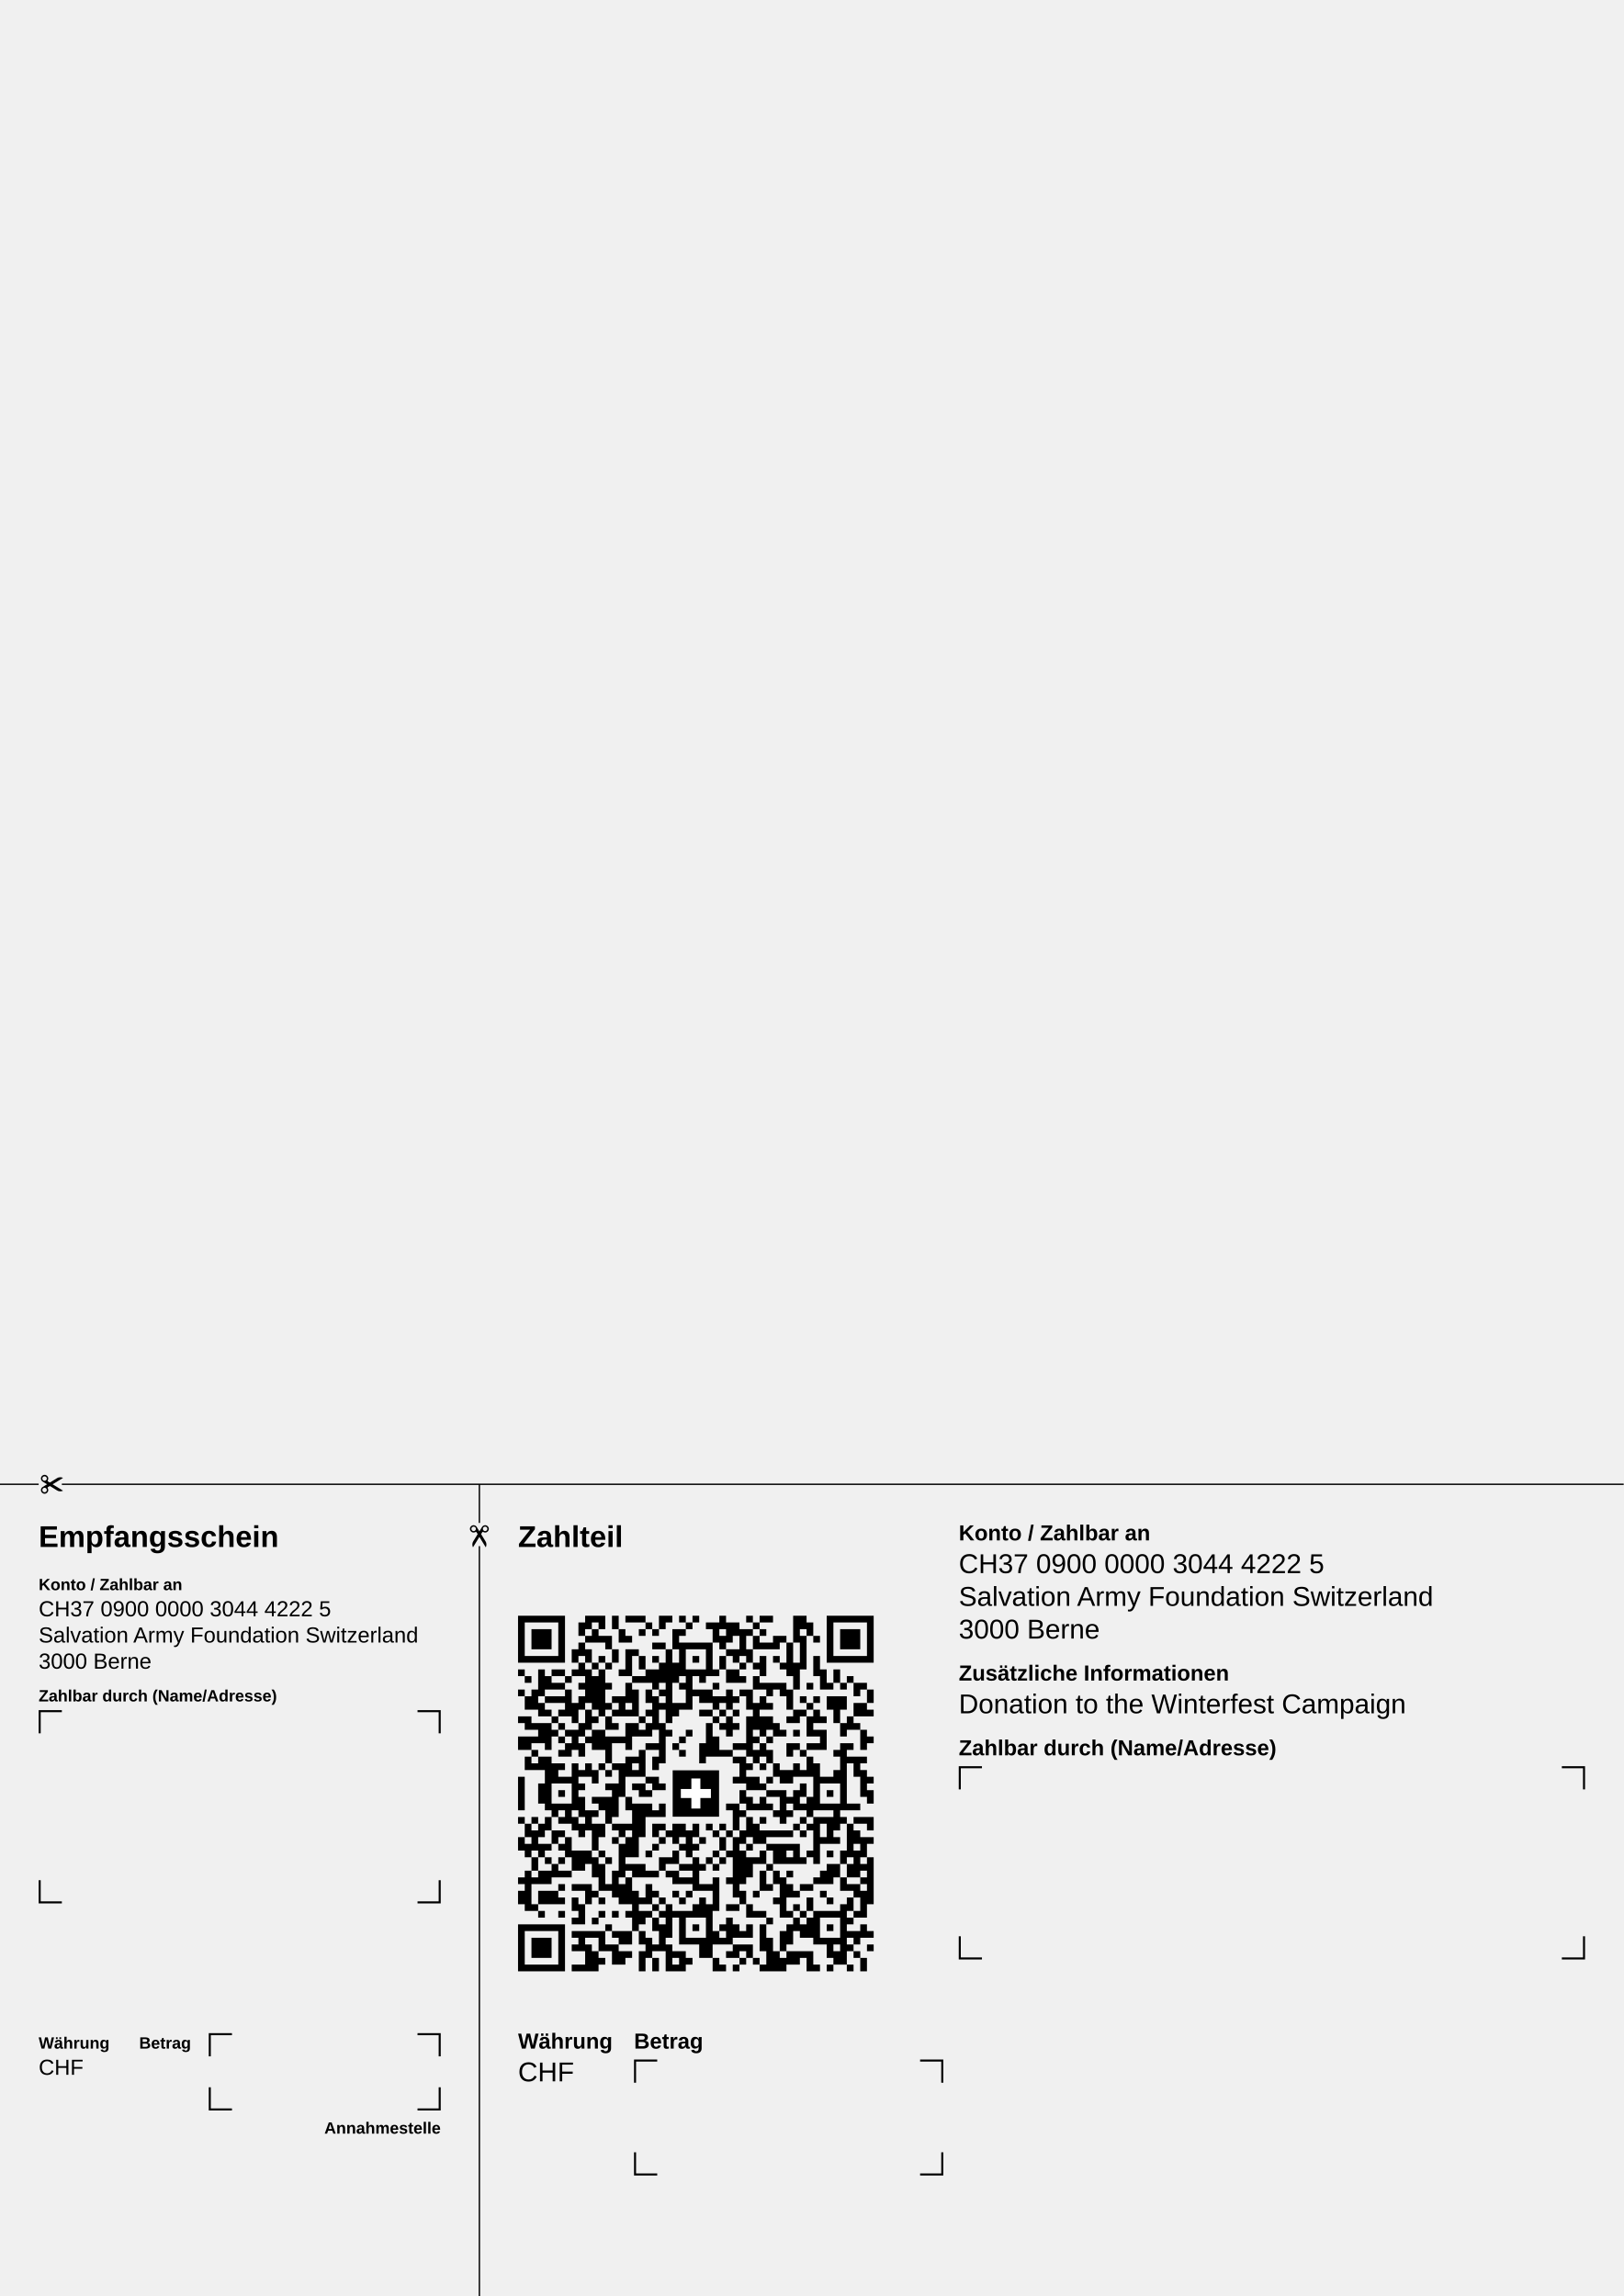
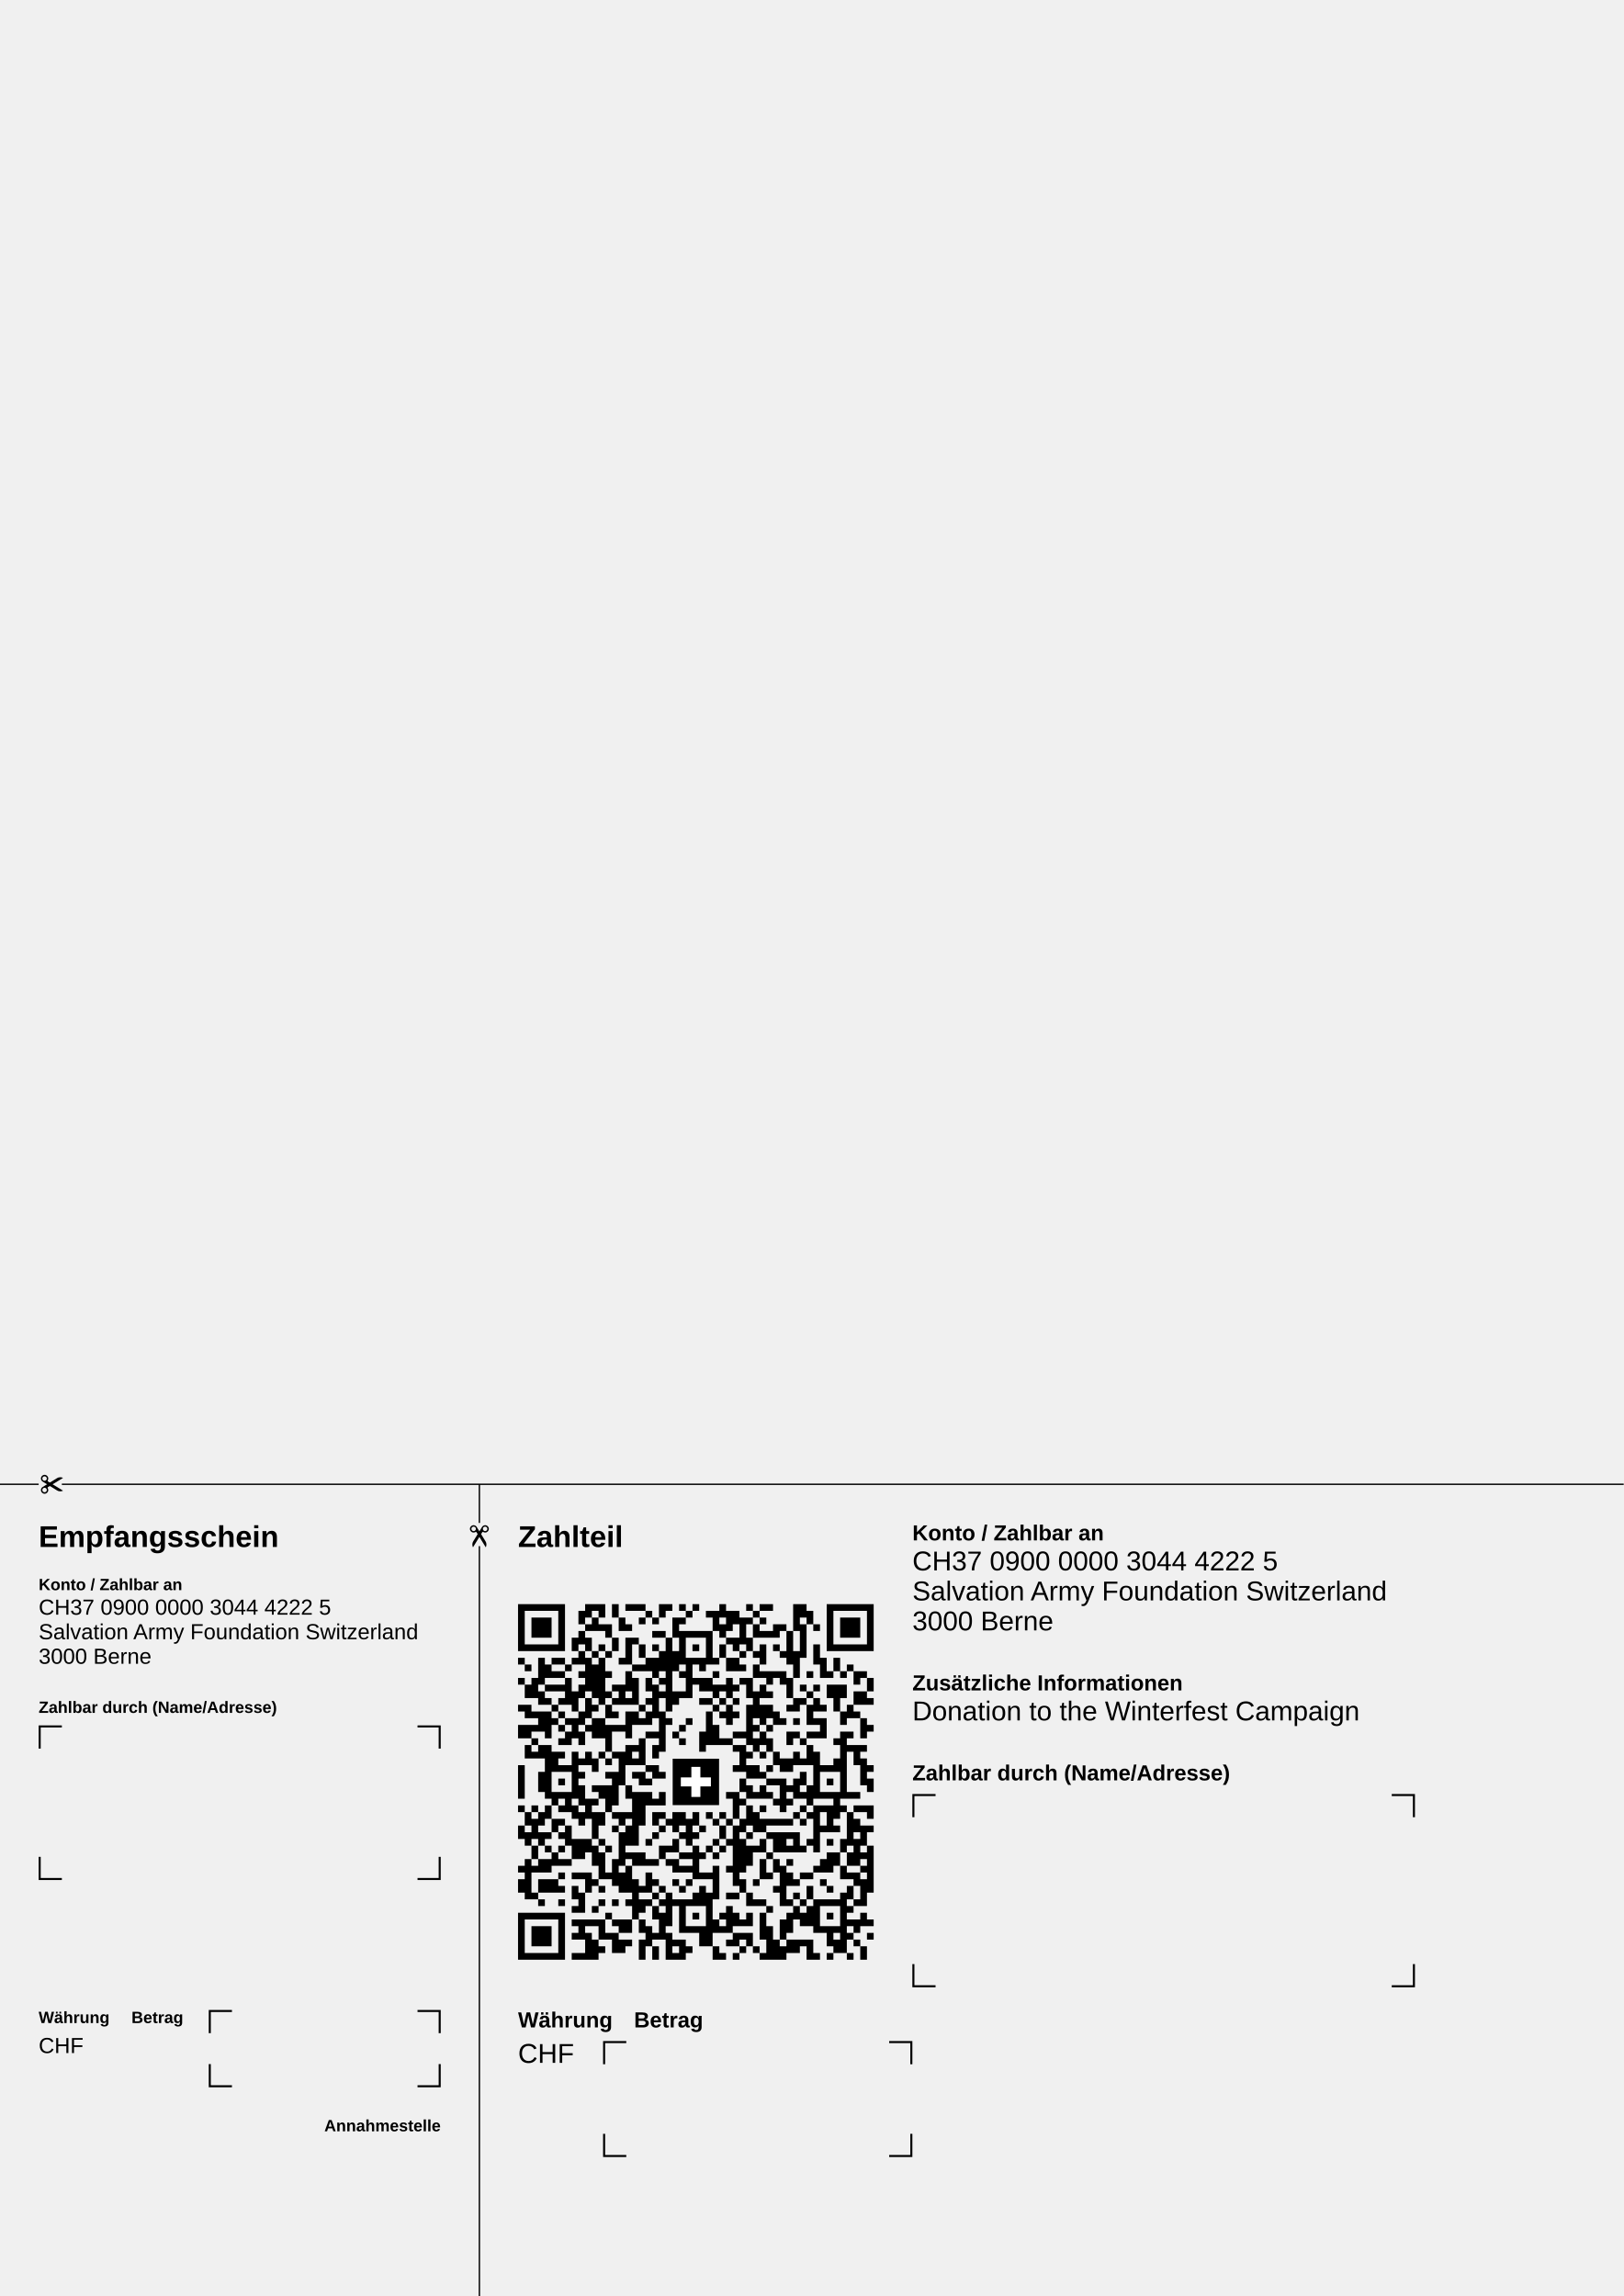
<svg xmlns="http://www.w3.org/2000/svg" width="210mm" height="297mm" version="1.1" viewBox="0 0 595.276 841.89">
  <g font-family="Liberation Sans, Arial, Helvetica" transform="translate(0 841.89)">
-     <g transform="translate(189.921 -119.055) scale(2.46)">
+     <g transform="translate(189.921 -0)">
+       <text x="0" y="-274.665" font-size="11" font-weight="bold">Zahlteil</text>
+     </g>
+     <g transform="translate(189.921 -123.307) scale(2.46)">
      <path d="M0,-53h7v1h-7zm10,0h3v1h-3zm4,0h1v2h-1zm2,0h3v1h-3zm5,0h2v1h-2zm3,0h1v1h-1z m2,0h1v1h-1zm4,0h1v2h-1zm4,0h1v1h-1zm2,0h2v1h-2zm5,0h2v2h-2zm5,0h7v1h-7z m-46,1h1v6h-1zm6,0h1v6h-1zm3,0h2v1h-2zm3,0h1v1h-1zm7,0h1v1h-1zm2,0h1v1h-1z m4,0h1v1h-1zm3,0h2v1h-2zm3,0h2v2h-2zm4,0h1v1h-1zm8,0h1v2h-1zm3,-0h1v6h-1z m6,0h1v6h-1zm-50,1h3v3h-3zm7,0h1v1h-1zm2,0h1v2h-1zm4,0h1v2h-1zm3,0h1v1h-1z m2,0h1v1h-1zm3,0h1v3h-1zm1,0h1v1h-1zm5,0h1v2h-1zm4,-0h1v4h-1zm1,0h1v1h-1z m2,0h1v1h-1zm5,0h1v2h-1zm7,0h3v3h-3zm-38,1h1v1h-1zm2,0h2v1h-2zm4,0h1v1h-1z m14,0h2v1h-2zm5,0h1v2h-1zm3,0h2v1h-2zm4,0h1v5h-1zm2,0h1v1h-1zm-35,1h1v2h-1z m4,0h1v1h-1zm7,0h2v1h-2zm4,0h5v1h-5zm6,0h1v1h-1zm6,0h3v1h-3zm4,0h1v5h-1z m-32,1h1v2h-1zm2,0h1v2h-1zm4,0h1v2h-1zm2,0h1v4h-1zm1,-0h1v1h-1zm5,0h1v11h-1z m2,0h1v4h-1zm4,0h1v4h-1zm3,-0h2v1h-2zm3,0h1v2h-1zm-33,1h5v1h-5zm11,0h1v1h-1z m6,0h1v2h-1zm2,-0h1v1h-1zm6,0h1v1h-1zm4,0h1v2h-1zm2,-0h1v1h-1zm4,0h1v3h-1z m2,-0h1v1h-1zm6,0h1v3h-1zm3,-0h5v1h-5zm-38,1h1v2h-1zm2,0h1v1h-1zm2,0h1v1h-1z m8,0h1v3h-1zm2,0h1v3h-1zm10,0h1v1h-1zm2,0h1v1h-1zm4,0h1v1h-1zm2,0h1v4h-1z m-41,1h1v1h-1zm3,0h1v4h-1zm2,0h2v1h-2zm3,0h1v1h-1zm2,-0h1v5h-1zm2,0h1v7h-1z m3,0h1v1h-1zm4,0h2v2h-2zm6,-0h1v6h-1zm1,0h2v1h-2zm3,0h1v1h-1zm2,0h2v2h-2z m14,0h1v3h-1zm2,0h1v2h-1zm-46,1h1v1h-1zm3,0h1v2h-1zm3,0h1v1h-1zm4,-0h1v5h-1z m6,0h2v1h-2zm10,0h1v1h-1zm6,0h1v1h-1zm2,0h1v2h-1zm14,0h1v1h-1zm-44,1h2v1h-2z m4,0h1v1h-1zm4,0h1v1h-1zm3,-0h1v3h-1zm4,0h1v1h-1zm4,0h1v1h-1zm5,0h1v1h-1z m7,0h4v1h-4zm7,0h1v1h-1zm3,0h1v1h-1zm2,0h1v1h-1zm2,0h2v1h-2zm-50,1h1v1h-1z m2,-0h1v3h-1zm5,0h1v4h-1zm10,0h1v4h-1zm2,0h1v2h-1zm2,0h1v1h-1zm5,0h3v1h-3z m5,-0h1v3h-1zm2,0h2v1h-2zm4,0h1v1h-1zm2,0h2v1h-2zm11,0h1v1h-1zm2,-0h1v2h-1z m-51,1h1v2h-1zm3,0h3v1h-3zm5,0h1v2h-1zm5,0h2v1h-2zm6,0h1v5h-1zm7,0h4v1h-4z m5,0h1v1h-1zm2,0h1v2h-1zm2,0h1v2h-1zm4,0h1v2h-1zm2,0h1v1h-1zm2,0h1v1h-1z m2,0h3v2h-3zm-43,1h1v2h-1zm5,0h1v3h-1zm5,0h1v1h-1zm2,0h1v2h-1zm6,0h1v1h-1z m2,0h2v1h-2zm6,0h1v1h-1zm6,0h1v4h-1zm2,0h1v1h-1zm6,0h1v1h-1zm7,0h2v2h-2z m-46,1h1v1h-1zm2,0h1v1h-1zm4,0h1v3h-1zm4,0h1v1h-1zm2,0h1v1h-1zm3,0h1v1h-1z m4,0h1v1h-1zm4,0h2v1h-2zm3,0h1v1h-1zm2,0h1v1h-1zm9,0h2v1h-2zm3,0h1v2h-1z m3,0h1v2h-1zm5,0h1v1h-1zm-52,1h2v1h-2zm5,0h1v1h-1zm6,0h1v1h-1zm2,0h1v2h-1z m5,0h1v1h-1zm11,0h1v1h-1zm2,0h1v3h-1zm3,0h1v6h-1zm2,0h2v2h-2zm4,0h2v1h-2z m3,0h1v3h-1zm2,0h1v1h-1zm4,0h1v2h-1zm-48,1h4v1h-4zm5,0h1v1h-1zm3,0h1v2h-1z m5,0h1v1h-1zm2,0h2v2h-2zm3,0h1v2h-1zm2,0h1v6h-1zm7,0h1v5h-1zm2,0h1v1h-1z m2,0h1v1h-1zm6,0h1v2h-1zm10,0h1v2h-1zm2,0h1v1h-1zm-47,1h2v2h-2zm2,0h1v1h-1z m2,0h2v1h-2zm4,0h2v3h-2zm7,0h1v1h-1zm4,0h1v1h-1zm3,0h1v1h-1zm11,0h1v1h-1z m3,0h1v1h-1zm2,0h1v1h-1zm3,0h2v1h-2zm7,0h1v3h-1zm-51,1h2v2h-2zm2,0h1v1h-1z m4,0h1v1h-1zm2,0h1v2h-1zm2,0h1v1h-1zm3,0h4v1h-4zm11,0h1v1h-1zm5,0h1v3h-1z m6,0h1v1h-1zm2,0h1v1h-1zm8,0h1v2h-1zm7,0h1v1h-1zm-48,1h1v1h-1zm3,0h1v2h-1z m2,0h1v2h-1zm4,0h1v3h-1zm3,0h1v1h-1zm3,0h2v1h-2zm4,0h1v1h-1zm4,0h1v3h-1z m5,0h2v1h-2zm4,0h1v2h-1zm4,0h2v1h-2zm3,0h2v1h-2zm5,0h1v10h-1zm1,0h1v1h-1z m-47,1h1v1h-1zm4,0h1v1h-1zm12,0h1v4h-1zm6,0h1v1h-1zm6,0h2v1h-2zm5,0h1v2h-1z m2,0h1v2h-1zm3,0h1v1h-1zm2,0h1v1h-1zm5,0h1v1h-1zm-46,1h1v2h-1zm2,0h2v2h-2z m13,0h1v3h-1zm1,0h1v1h-1zm3,0h1v2h-1zm12,0h2v1h-2zm11,0h1v3h-1zm6,0h3v1h-3z m-47,1h1v1h-1zm3,0h1v3h-1zm1,0h1v1h-1zm2,0h1v7h-1zm2,0h1v2h-1zm2,0h1v1h-1z m2,0h2v1h-2zm19,0h1v3h-1zm1,0h1v1h-1zm2,0h1v1h-1zm2,0h1v2h-1zm3,0h1v2h-1z m3,0h1v7h-1zm6,0h1v2h-1zm-46,1h1v6h-1zm5,0h1v1h-1zm2,0h1v2h-1zm2,0h1v1h-1z m2,0h1v4h-1zm2,0h1v1h-1zm22,0h2v2h-2zm3,0h1v1h-1zm5,0h1v2h-1zm4,0h1v4h-1z m-51,1h1v5h-1zm6,0h2v1h-2zm13,0h2v1h-2zm13,0h1v1h-1zm2,0h2v2h-2zm3,0h1v1h-1z m8,0h2v1h-2zm7,0h1v1h-1zm-49,1h1v3h-1zm6,0h1v1h-1zm4,0h2v1h-2zm4,0h2v1h-2z m3,0h2v1h-2zm16,0h1v1h-1zm6,0h1v2h-1zm-36,1h1v1h-1zm8,-0h1v4h-1zm4,0h2v1h-2z m15,0h1v2h-1zm4,0h3v1h-3zm4,0h1v3h-1zm5,0h1v1h-1zm6,0h1v2h-1zm-43,1h1v3h-1z m2,0h3v1h-3zm5,0h1v2h-1zm18,0h1v2h-1zm2,0h1v2h-1zm3,0h1v4h-1zm1,0h1v1h-1z m3,-0h1v3h-1zm-38,1h3v1h-3zm7,0h2v1h-2zm5,-0h2v5h-2zm2,0h1v2h-1zm2,0h1v2h-1z m10,0h2v1h-2zm4,0h1v1h-1zm2,0h1v1h-1zm5,0h1v1h-1zm3,0h3v1h-3zm4,0h2v1h-2z m-44,1h1v1h-1zm2,0h1v2h-1zm3,0h1v3h-1zm1,-0h1v1h-1zm2,0h1v2h-1zm7,-0h1v1h-1z m12,0h1v3h-1zm1,-0h1v1h-1zm5,0h1v1h-1zm2,0h1v1h-1zm7,0h1v3h-1zm-47,1h1v1h-1z m2,0h1v1h-1zm2,0h1v2h-1zm2,0h1v1h-1zm2,0h1v2h-1zm26,-0h1v3h-1zm2,0h1v1h-1z m6,0h1v1h-1zm2,0h1v7h-1zm1,0h2v1h-2zm3,0h1v1h-1zm2,0h3v1h-3zm-49,1h1v2h-1z m2,0h1v2h-1zm6,0h1v2h-1zm2,0h2v2h-2zm3,0h3v1h-3zm6,0h2v1h-2zm3,-0h2v2h-2z m3,0h1v2h-1zm2,0h1v1h-1zm2,0h1v1h-1zm5,-0h1v3h-1zm6,0h1v1h-1zm2,0h1v1h-1z m3,-0h1v3h-1zm3,0h1v5h-1zm3,0h1v1h-1zm-50,1h1v3h-1zm3,0h2v1h-2zm10,0h1v1h-1z m5,0h1v1h-1zm2,0h1v1h-1zm3,0h1v4h-1zm4,0h1v1h-1zm2,0h1v1h-1zm2,0h1v2h-1z m3,0h5v1h-5zm6,0h1v1h-1zm8,0h1v2h-1zm-50,1h1v2h-1zm5,0h1v1h-1zm2,0h1v3h-1z m4,0h1v2h-1zm3,0h1v1h-1zm2,0h2v3h-2zm5,0h1v1h-1zm2,0h1v1h-1zm4,0h1v1h-1z m3,0h1v2h-1zm2,0h1v9h-1zm4,0h1v1h-1zm9,0h1v1h-1zm2,0h1v1h-1zm4,0h1v3h-1z m1,0h1v1h-1zm-51,1h1v2h-1zm2,0h2v1h-2zm3,0h1v1h-1zm9,0h1v5h-1zm5,0h1v1h-1z m4,0h1v1h-1zm2,0h1v1h-1zm8,0h1v1h-1zm3,0h5v1h-5zm-34,1h1v1h-1zm5,0h3v2h-3z m4,0h1v1h-1zm7,0h1v1h-1zm4,0h1v2h-1zm6,0h1v1h-1zm2,0h1v1h-1zm2,0h1v5h-1z m3,0h1v2h-1zm2,0h2v2h-2zm3,0h1v2h-1zm2,0h1v1h-1zm3,0h1v1h-1zm2,0h1v2h-1z m2,0h1v4h-1zm-48,1h1v2h-1zm2,0h1v1h-1zm2,0h1v1h-1zm5,0h1v3h-1zm2,0h1v1h-1z m8,0h2v1h-2zm5,0h1v5h-1zm2,0h1v1h-1zm2,0h1v1h-1zm4,0h1v3h-1zm1,0h1v1h-1z m5,0h1v1h-1zm2,0h1v1h-1zm10,0h1v7h-1zm-47,1h1v2h-1zm3,0h2v1h-2zm4,0h1v4h-1z m4,0h3v1h-3zm5,0h1v1h-1zm3,0h2v1h-2zm3,0h1v1h-1zm2,0h1v1h-1zm8,0h1v1h-1z m9,0h2v2h-2zm3,0h1v2h-1zm2,0h1v1h-1zm-50,1h1v6h-1zm2,0h2v2h-2zm3,0h2v1h-2z m8,0h1v4h-1zm3,0h4v1h-4zm5,0h2v1h-2zm14,0h1v3h-1zm2,0h1v2h-1zm2,0h1v1h-1z m5,0h1v2h-1zm-45,1h1v1h-1zm2,0h1v1h-1zm14,0h1v4h-1zm7,0h3v1h-3zm6,0h1v5h-1z m2,0h1v1h-1zm8,0h1v6h-1zm5,0h1v1h-1zm2,0h1v1h-1zm2,0h1v2h-1zm3,0h1v1h-1z m-45,1h1v1h-1zm2,0h3v1h-3zm5,0h1v1h-1zm2,0h1v3h-1zm4,0h1v3h-1zm8,0h2v1h-2z m10,0h1v1h-1zm3,0h1v2h-1zm2,0h2v1h-2zm7,0h2v1h-2zm-49,1h1v2h-1zm3,0h3v2h-3z m7,0h2v1h-2zm7,0h1v6h-1zm3,0h1v1h-1zm3,0h1v1h-1zm2,0h1v1h-1zm8,-0h1v2h-1z m2,0h1v1h-1zm6,0h1v1h-1zm4,0h1v1h-1zm5,0h2v1h-2zm-44,1h1v1h-1zm2,0h1v2h-1z m2,0h1v1h-1zm2,0h1v1h-1zm6,0h1v1h-1zm3,0h1v1h-1zm3,0h1v1h-1zm3,0h1v3h-1z m11,-0h1v1h-1zm5,0h1v2h-1zm3,0h1v1h-1zm3,0h1v2h-1zm2,0h1v3h-1zm-49,1h1v1h-1z m7,0h1v3h-1zm11,-0h1v1h-1zm2,0h1v5h-1zm4,0h1v2h-1zm2,0h1v8h-1zm3,0h2v1h-2z m3,0h1v2h-1zm7,0h1v1h-1zm7,0h1v9h-1zm-45,1h1v1h-1zm3,0h1v1h-1zm6,0h1v1h-1z m2,0h1v1h-1zm2,0h1v1h-1zm2,0h2v1h-2zm3,0h1v1h-1zm2,0h3v1h-3zm12,0h2v1h-2z m5,0h1v1h-1zm2,0h1v1h-1zm2,0h1v5h-1zm1,0h3v1h-3zm5,0h1v1h-1zm-42,1h1v1h-1z m3,0h1v1h-1zm7,0h1v1h-1zm2,0h1v2h-1zm4,0h1v4h-1zm7,0h1v4h-1zm6,0h1v1h-1z m4,0h1v2h-1zm2,0h1v3h-1zm6,0h1v1h-1zm-49,1h7v1h-7zm13,0h1v1h-1zm8,0h1v4h-1z m5,0h1v1h-1zm4,0h1v1h-1zm2,0h1v2h-1zm2,0h1v2h-1zm2,0h1v4h-1zm4,0h1v3h-1z m2,0h1v2h-1zm4,0h1v1h-1zm5,0h1v2h-1zm-51,1h1v6h-1zm6,0h1v6h-1zm2,-0h5v1h-5z m6,0h3v1h-3zm4,0h1v2h-1zm11,0h1v2h-1zm4,-0h1v1h-1zm6,0h1v3h-1zm10,-0h2v1h-2z m3,0h1v1h-1zm-50,1h3v3h-3zm7,0h1v2h-1zm3,0h1v2h-1zm3,-0h2v1h-2zm4,0h1v3h-1z m6,-0h3v1h-3zm5,0h1v1h-1zm7,0h1v5h-1zm8,0h3v1h-3zm5,0h1v1h-1zm-42,1h1v1h-1z m2,0h1v4h-1zm3,0h2v1h-2zm7,0h1v1h-1zm2,0h1v4h-1zm5,0h1v2h-1zm5,0h3v1h-3z m14,0h1v2h-1zm3,0h1v1h-1zm3,0h1v1h-1zm-41,1h1v3h-1zm3,0h2v2h-2zm2,0h1v1h-1z m2,0h1v3h-1zm5,0h2v1h-2zm8,0h2v1h-2zm3,0h1v1h-1zm4,0h1v3h-1zm2,0h4v1h-4z m7,0h1v2h-1zm3,0h1v1h-1zm-38,1h1v1h-1zm8,0h1v2h-1zm4,0h2v1h-2zm5,0h1v2h-1z m4,0h1v1h-1zm2,0h1v1h-1zm4,0h3v1h-3zm4,0h1v2h-1zm8,0h1v2h-1zm-50,1h5v1h-5z m7,0h2v1h-2zm15,0h2v1h-2zm7,0h1v1h-1zm2,0h1v1h-1zm4,0h1v1h-1zm3,0h1v1h-1z m5,0h1v1h-1zm2,0h1v1h-1zm3,0h1v1h-1z" fill="#000000" />
    </g>
-     <g transform="translate(189.921 -119.055)">
+     <g transform="translate(189.921 -123.307)">
      <path d="M56.693,-73.701h17.008v17.008h-17.008z" fill="#000000" />
      <path d="M63.543,-70.709h3.307v11.024h-3.307zm-3.858,3.858h11.024v3.307h-11.024z" fill="#ffffff" />
    </g>
    <g transform="translate(189.921 -0)">
-       <text x="0" y="-274.665" font-size="11" font-weight="bold">Zahlteil</text>
-       <text x="0" y="-90.709" font-size="8" font-weight="bold">Währung</text>
-       <text x="0" y="-78.709" font-size="10">CHF</text>
+       <text x="0" y="-98.482" font-size="8" font-weight="bold">Währung</text>
+       <text x="0" y="-85.482" font-size="10">CHF</text>
+       <text x="42.52" y="-98.482" font-size="8" font-weight="bold">Betrag</text>
+       <path d="M31.556,-59.466l0,8.129l8.129,0m96.378,0l8.129,0l0,-8.129m0,-25.512l0,-8.129l-8.129,0m-96.378,0l-8.129,0l0,8.129" stroke="#000000" stroke-width="0.75" fill="none" />
    </g>
-     <g transform="translate(232.441 -0)">
-       <text x="0" y="-90.709" font-size="8" font-weight="bold">Betrag</text>
-       <path d="M0.375,-52.693l0,8.129l8.129,0m96.378,0l8.129,0l0,-8.129m0,-25.512l0,-8.129l-8.129,0m-96.378,0l-8.129,0l0,8.129" stroke="#000000" stroke-width="0.75" fill="none" />
-     </g>
-     <g transform="translate(351.496 -0)">
+     <g transform="translate(334.488 -0)">
      <text x="0" y="-277.065" font-size="8" font-weight="bold">Konto / Zahlbar an</text>
-       <text x="0" y="-265.065" font-size="10">CH37 0900 0000 3044 4222 5</text>
-       <text x="0" y="-253.065" font-size="10">Salvation Army Foundation Switzerland</text>
-       <text x="0" y="-241.065" font-size="10">3000 Berne</text>
-       <text x="0" y="-225.665" font-size="8" font-weight="bold">Zusätzliche Informationen</text>
-       <text x="0" y="-213.665" font-size="10">Donation to the Winterfest Campaign</text>
-       <text x="0" y="-198.265" font-size="8" font-weight="bold">Zahlbar durch (Name/Adresse)</text>
-       <path d="M0.375,-131.902l0,8.129l8.129,0m212.598,0l8.129,0l0,-8.129m0,-53.858l0,-8.129l-8.129,0m-212.598,0l-8.129,0l0,8.129" stroke="#000000" stroke-width="0.75" fill="none" />
+       <text x="0" y="-266.065" font-size="10">CH37 0900 0000 3044 4222 5</text>
+       <text x="0" y="-255.065" font-size="10">Salvation Army Foundation Switzerland</text>
+       <text x="0" y="-244.065" font-size="10">3000 Berne</text>
+       <text x="0" y="-222.065" font-size="8" font-weight="bold">Zusätzliche Informationen</text>
+       <text x="0" y="-211.065" font-size="10">Donation to the Winterfest Campaign</text>
+       <text x="0" y="-189.065" font-size="8" font-weight="bold">Zahlbar durch (Name/Adresse)</text>
+       <path d="M0.375,-121.702l0,8.129l8.129,0m167.244,0l8.129,0l0,-8.129m0,-53.858l0,-8.129l-8.129,0m-167.244,0l-8.129,0l0,8.129" stroke="#000000" stroke-width="0.75" fill="none" />
    </g>
    <g transform="translate(14.173 -0)">
      <text x="0" y="-274.665" font-size="11" font-weight="bold">Empfangsschein</text>
      <text x="0" y="-258.822" font-size="6" font-weight="bold">Konto / Zahlbar an</text>
-       <text x="0" y="-249.222" font-size="8">CH37 0900 0000 3044 4222 5</text>
-       <text x="0" y="-239.622" font-size="8">Salvation Army Foundation Switzerland</text>
-       <text x="0" y="-230.022" font-size="8">3000 Berne</text>
-       <text x="0" y="-218.022" font-size="6" font-weight="bold">Zahlbar durch (Name/Adresse)</text>
-       <path d="M0.375,-152.46l0,8.129l8.129,0m130.394,0l8.129,0l0,-8.129m0,-53.858l0,-8.129l-8.129,0m-130.394,0l-8.129,0l0,8.129" stroke="#000000" stroke-width="0.75" fill="none" />
-       <text x="0" y="-90.709" font-size="6" font-weight="bold">Währung</text>
-       <text x="0" y="-81.109" font-size="8">CHF</text>
+       <text x="0" y="-249.822" font-size="8">CH37 0900 0000 3044 4222 5</text>
+       <text x="0" y="-240.822" font-size="8">Salvation Army Foundation Switzerland</text>
+       <text x="0" y="-231.822" font-size="8">3000 Berne</text>
+       <text x="0" y="-213.822" font-size="6" font-weight="bold">Zahlbar durch (Name/Adresse)</text>
+       <path d="M0.375,-161.033l0,8.129l8.129,0m130.394,0l8.129,0l0,-8.129m0,-39.685l0,-8.129l-8.129,0m-130.394,0l-8.129,0l0,8.129" stroke="#000000" stroke-width="0.75" fill="none" />
+       <text x="0" y="-100.082" font-size="6" font-weight="bold">Währung</text>
+       <text x="0" y="-89.082" font-size="8">CHF</text>
+       <text x="34.016" y="-100.082" font-size="6" font-weight="bold">Betrag</text>
+       <path d="M62.737,-85.039l0,8.129l8.129,0m68.031,0l8.129,0l0,-8.129m0,-11.339l0,-8.129l-8.129,0m-68.031,0l-8.129,0l0,8.129" stroke="#000000" stroke-width="0.75" fill="none" />
+       <text x="104.724" y="-60.397" font-size="6" font-weight="bold">Annahmestelle</text>
    </g>
-     <g transform="translate(51.024 -0)">
-       <text x="0" y="-90.709" font-size="6" font-weight="bold">Betrag</text>
-     </g>
-     <path d="M76.91,-76.535l0,8.129l8.129,0m68.031,0l8.129,0l0,-8.129m0,-11.339l0,-8.129l-8.129,0m-68.031,0l-8.129,0l0,8.129" stroke="#000000" stroke-width="0.75" fill="none" />
-     <text x="118.897" y="-59.528" font-size="6" font-weight="bold">Annahmestelle</text>
    <path d="M175.748,-0l0,-274.961m0,-8.504l0,-14.173m-175.748,0l14.173,0m8.504,0l572.598,0" stroke="#000000" stroke-width="0.5" fill="none" />
    <g transform="translate(172.687 -274.535) scale(0.006)">
      <path d="M131.754,-359.388c-33.041,54.539,-52.384,110.154,-52.384,192.144c0,62.702,15.27,120.654,41.122,167.596l567.598,-926.232c10.25,-16.724,34.279,-23.091,63.969,-5.805c33.06,19.242,71.495,30.268,112.507,30.268 c123.676,0,223.937,-100.261,223.937,-223.937c0,-123.676,-100.261,-223.937,-223.937,-223.937c-76.348,0,-143.773,38.208,-184.195,96.548l-548.617,893.353zm728.561,-904.861c75.929,0,137.48,61.551,137.48,137.48 c0,75.929,-61.551,137.48,-137.48,137.48c-75.929,0,-137.48,-61.551,-137.48,-137.48c0,-75.929,61.551,-137.48,137.48,-137.48z" fill="#000000" />
    </g>
    <g transform="translate(178.809 -274.535) scale(-0.006 0.006)">
      <path d="M131.754,-359.388c-33.041,54.539,-52.384,110.154,-52.384,192.144c0,62.702,15.27,120.654,41.122,167.596l567.598,-926.232c10.25,-16.724,34.279,-23.091,63.969,-5.805c33.06,19.242,71.495,30.268,112.507,30.268 c123.676,0,223.937,-100.261,223.937,-223.937c0,-123.676,-100.261,-223.937,-223.937,-223.937c-76.348,0,-143.773,38.208,-184.195,96.548l-548.617,893.353zm728.561,-904.861c75.929,0,137.48,61.551,137.48,137.48 c0,75.929,-61.551,137.48,-137.48,137.48c-75.929,0,-137.48,-61.551,-137.48,-137.48c0,-75.929,61.551,-137.48,137.48,-137.48z" fill="#000000" />
    </g>
    <g transform="translate(23.102 -294.576) rotate(-90) scale(0.006)">
      <path d="M131.754,-359.388c-33.041,54.539,-52.384,110.154,-52.384,192.144c0,62.702,15.27,120.654,41.122,167.596l567.598,-926.232c10.25,-16.724,34.279,-23.091,63.969,-5.805c33.06,19.242,71.495,30.268,112.507,30.268 c123.676,0,223.937,-100.261,223.937,-223.937c0,-123.676,-100.261,-223.937,-223.937,-223.937c-76.348,0,-143.773,38.208,-184.195,96.548l-548.617,893.353zm728.561,-904.861c75.929,0,137.48,61.551,137.48,137.48 c0,75.929,-61.551,137.48,-137.48,137.48c-75.929,0,-137.48,-61.551,-137.48,-137.48c0,-75.929,61.551,-137.48,137.48,-137.48z" fill="#000000" />
    </g>
    <g transform="translate(23.102 -300.699) rotate(-90) scale(-0.006 0.006)">
      <path d="M131.754,-359.388c-33.041,54.539,-52.384,110.154,-52.384,192.144c0,62.702,15.27,120.654,41.122,167.596l567.598,-926.232c10.25,-16.724,34.279,-23.091,63.969,-5.805c33.06,19.242,71.495,30.268,112.507,30.268 c123.676,0,223.937,-100.261,223.937,-223.937c0,-123.676,-100.261,-223.937,-223.937,-223.937c-76.348,0,-143.773,38.208,-184.195,96.548l-548.617,893.353zm728.561,-904.861c75.929,0,137.48,61.551,137.48,137.48 c0,75.929,-61.551,137.48,-137.48,137.48c-75.929,0,-137.48,-61.551,-137.48,-137.48c0,-75.929,61.551,-137.48,137.48,-137.48z" fill="#000000" />
    </g>
  </g>
</svg>
